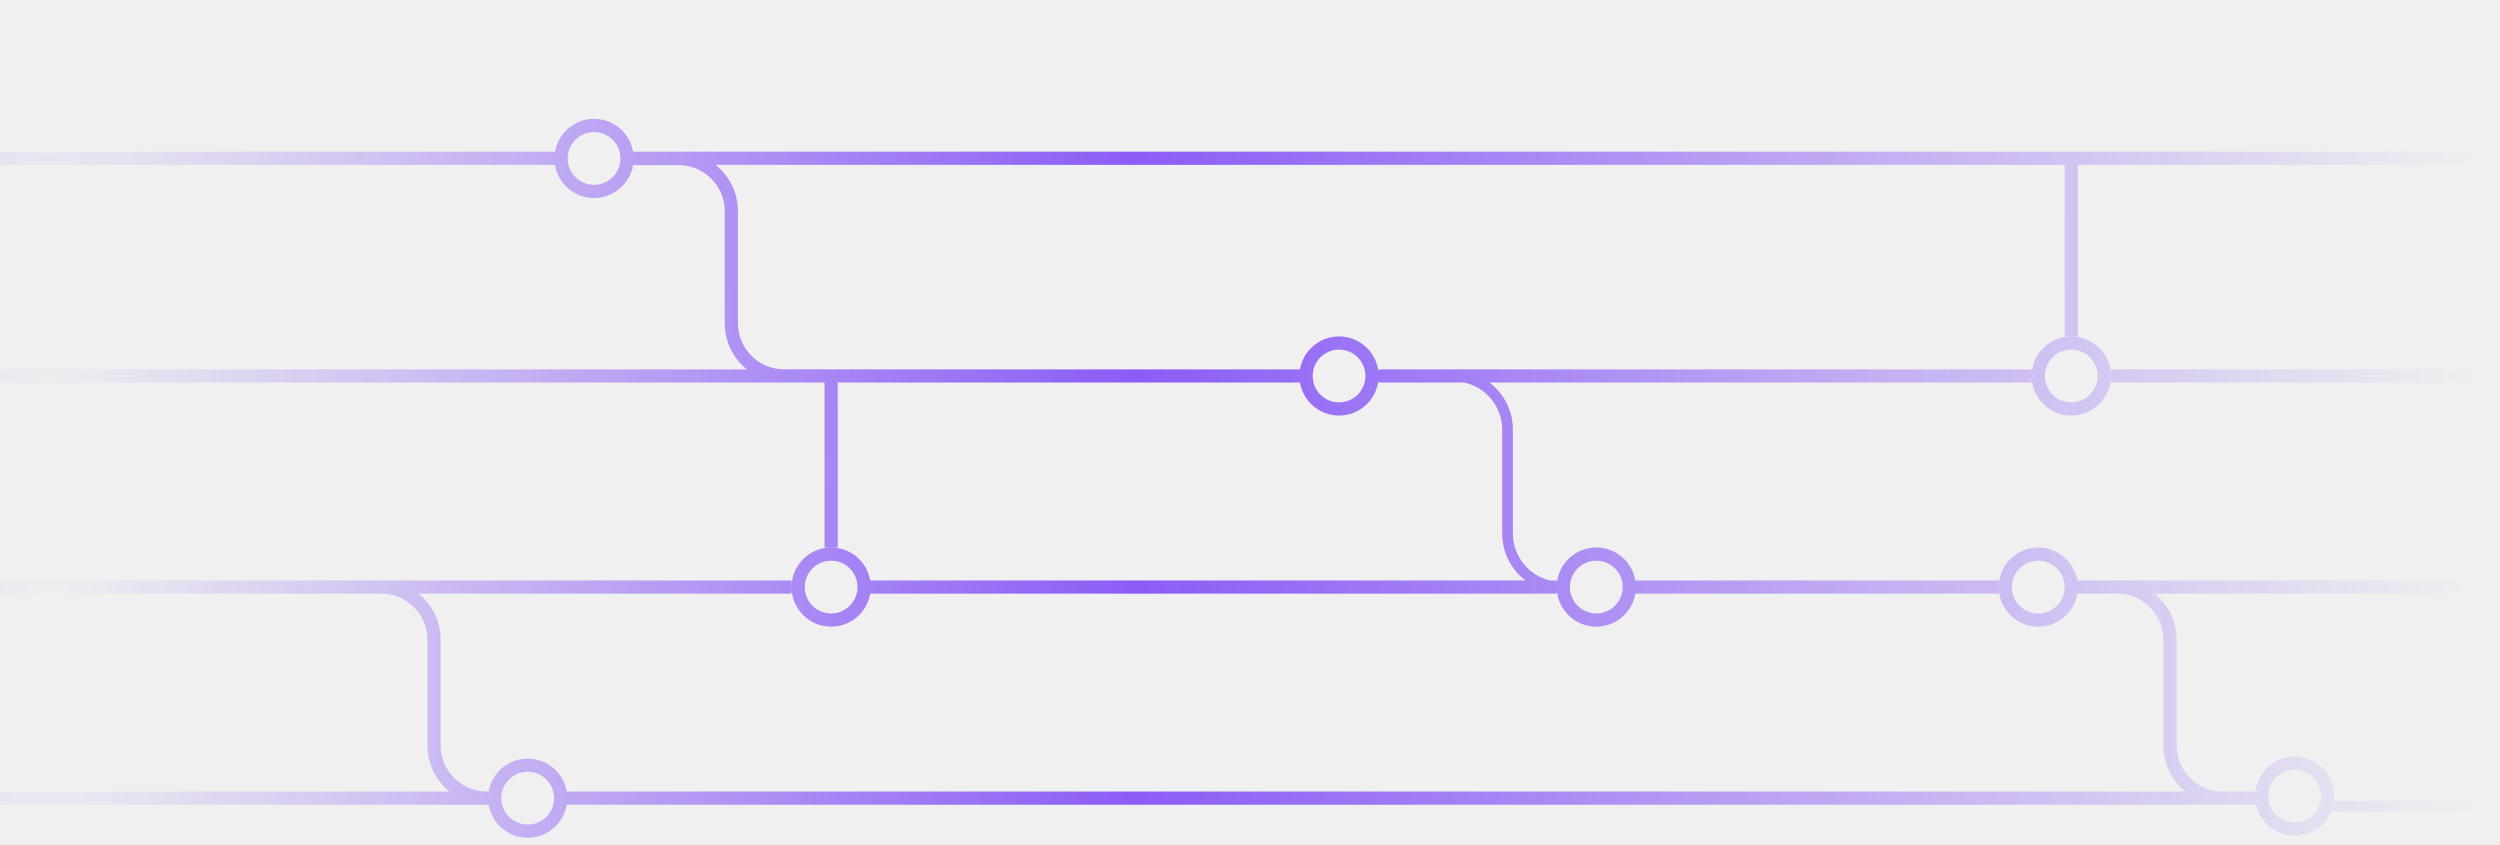
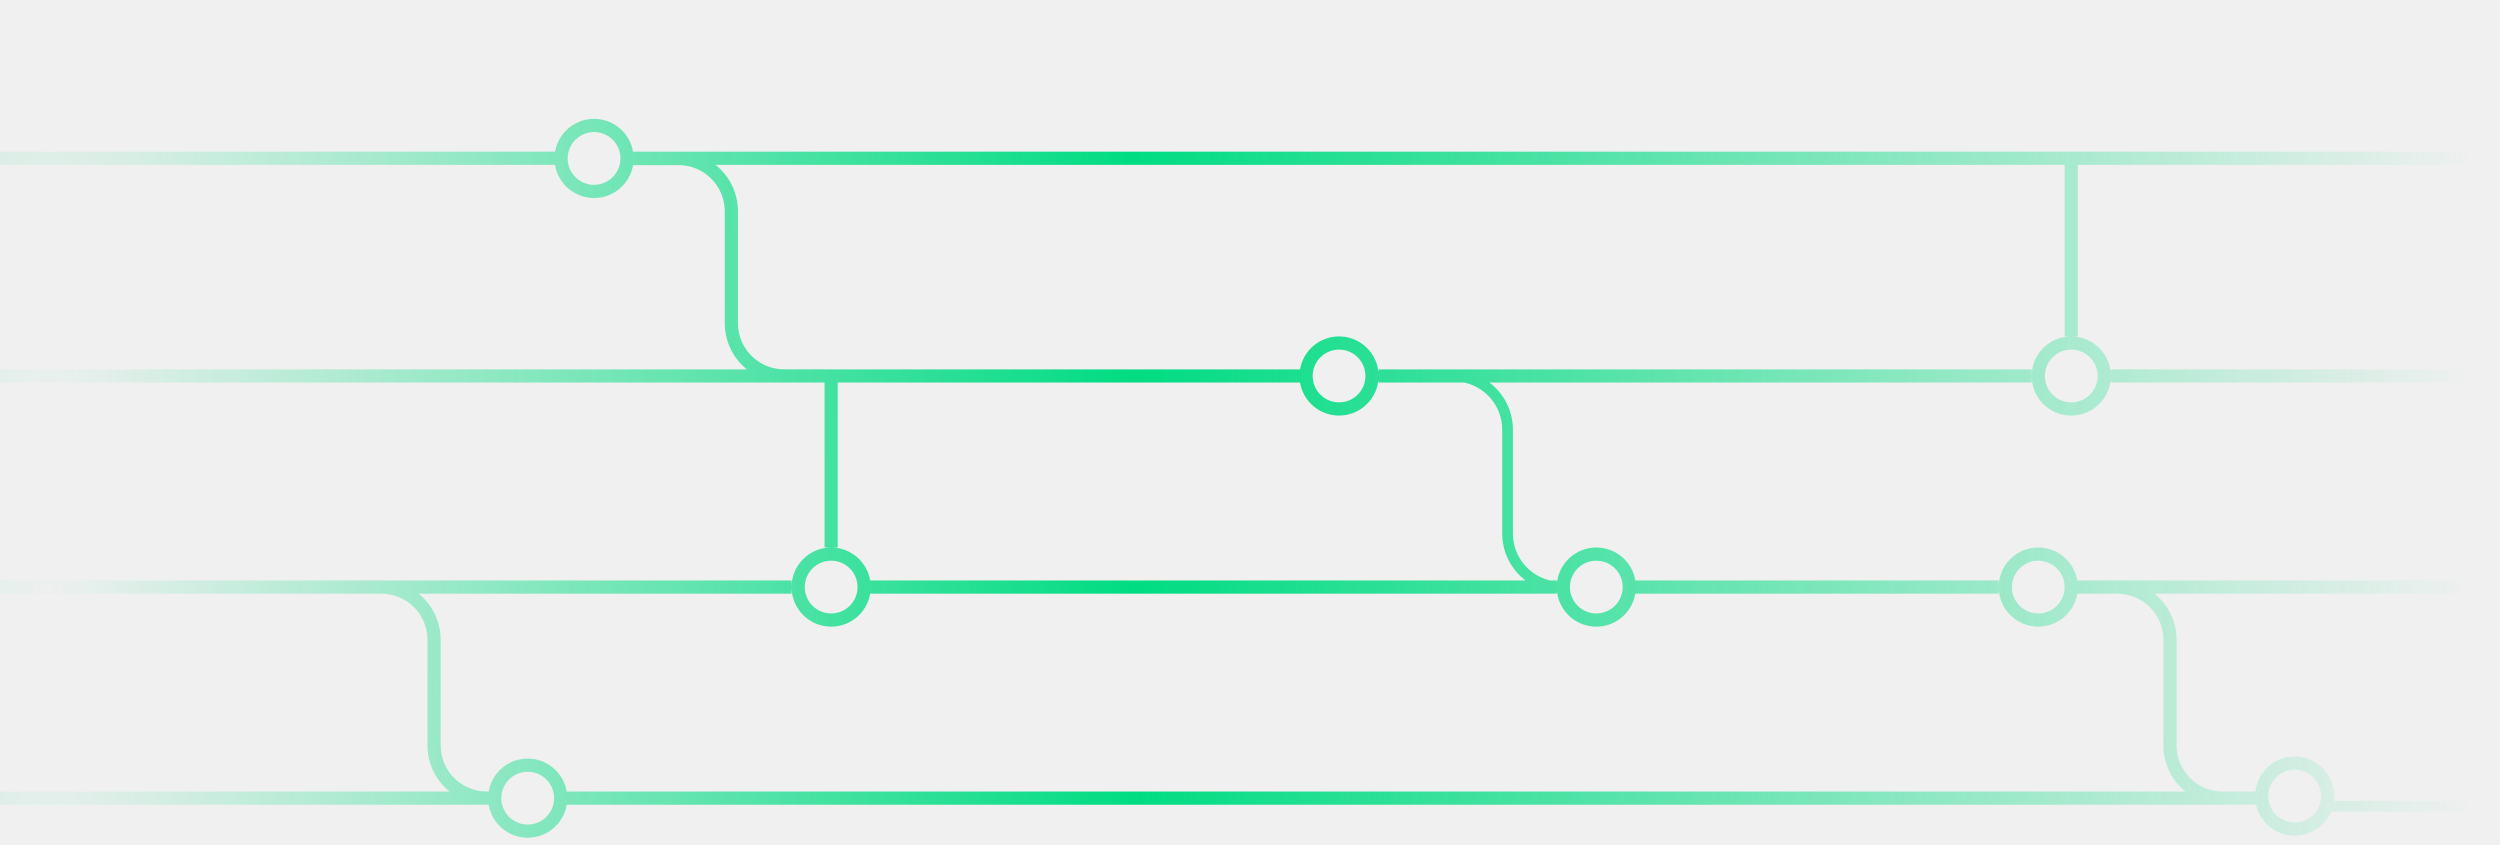
<svg xmlns="http://www.w3.org/2000/svg" width="379" height="128" viewBox="0 0 379 128" fill="none">
  <g clip-path="url(#clip0_196_22383)">
    <path fill-rule="evenodd" clip-rule="evenodd" d="M95.752 -7.376H487.831V-9H95.752V-7.376ZM487 24.996H315V50.996H313V24.996H108.483C110.549 26.645 111.872 29.185 111.872 32.033V48.992C111.872 52.858 115.006 55.992 118.872 55.992H125V55.996H197.084C197.561 53.16 200.028 51 203 51C206.044 51 208.558 53.267 208.948 56.204H209V55.996H308V57V57.996H225.795C227.958 59.626 229.357 62.216 229.357 65.133V80.882C229.357 84.348 231.771 87.251 235.009 88H236V88.158L236.058 88.163C236.465 85.246 238.97 83 242 83C244.973 83 247.441 85.162 247.917 88H303V89V90H247.917C247.441 92.838 244.973 95 242 95C238.954 95 236.439 92.731 236.052 89.791L236 89.787V90H131.917C131.441 92.838 128.973 95 126 95C122.686 95 120 92.314 120 89C120 85.686 122.686 83 126 83C128.973 83 131.441 85.162 131.917 88H231.271C229.121 86.369 227.734 83.788 227.734 80.882V65.133C227.734 61.637 225.277 58.714 221.996 57.996H209V57.827H208.943C208.54 60.75 206.033 63 203 63C200.026 63 197.557 60.836 197.082 57.996H127V83H126H125V57.996H-108V55.996H113.22C111.178 54.346 109.872 51.822 109.872 48.992V32.033C109.872 28.167 106.738 25.033 102.872 25.033H95.973C95.492 27.864 93.027 30.02 90.059 30.02C87.077 30.02 84.604 27.845 84.138 24.996H-108V22.996H84.145C84.631 20.17 87.094 18.02 90.059 18.02C93.023 18.02 95.486 20.17 95.972 22.996H487V24.996ZM342.019 122H342H336.972H85.917C85.441 124.838 82.973 127 80 127C77.027 127 74.559 124.838 74.083 122H73.805H-108V120H68.147C66.109 118.35 64.805 115.827 64.805 113V97C64.805 93.134 61.671 90 57.805 90H46V89.996H-108V87.996H120V89V89.996H63.457C65.499 91.646 66.805 94.171 66.805 97V113C66.805 116.866 69.939 120 73.805 120H74.083C74.559 117.162 77.027 115 80 115C82.973 115 85.441 117.162 85.917 120H331.314C329.275 118.35 327.972 115.827 327.972 113V97C327.972 93.134 324.838 90 320.972 90H314.917C314.441 92.838 311.973 95 309 95C305.686 95 303 92.314 303 89C303 85.686 305.686 83 309 83C311.973 83 314.441 85.162 314.917 88H320.972H373V90H326.629C328.668 91.65 329.972 94.173 329.972 97V113C329.972 116.866 333.106 120 336.972 120H341.914C342.256 117.011 344.794 114.689 347.875 114.689C351.189 114.689 353.875 117.376 353.875 120.689C353.875 120.934 353.86 121.176 353.832 121.413H487.831V123.036H353.399C352.485 125.184 350.356 126.689 347.875 126.689C345.011 126.689 342.616 124.683 342.019 122ZM308 57C308 53.686 310.686 51 314 51C317.262 51 319.916 53.603 319.998 56.845V55.996H486.998V57.996H319.998V57.155C319.916 60.397 317.262 63 314 63C310.686 63 308 60.314 308 57ZM242 85C244.209 85 246 86.791 246 89C246 91.209 244.209 93 242 93C239.791 93 238 91.209 238 89C238 86.791 239.791 85 242 85ZM126 85C128.209 85 130 86.791 130 89C130 91.209 128.209 93 126 93C123.791 93 122 91.209 122 89C122 86.791 123.791 85 126 85ZM76 121C76 118.791 77.791 117 80 117C82.209 117 84 118.791 84 121C84 123.209 82.209 125 80 125C77.791 125 76 123.209 76 121ZM199 57C199 54.791 200.791 53 203 53C205.209 53 207 54.791 207 57C207 59.209 205.209 61 203 61C200.791 61 199 59.209 199 57ZM90.059 20.02C87.85 20.02 86.059 21.81 86.059 24.02C86.059 26.229 87.85 28.02 90.059 28.02C92.268 28.02 94.059 26.229 94.059 24.02C94.059 21.81 92.268 20.02 90.059 20.02ZM310 57C310 54.791 311.791 53 314 53C316.209 53 318 54.791 318 57C318 59.209 316.209 61 314 61C311.791 61 310 59.209 310 57ZM309 85C306.791 85 305 86.791 305 89C305 91.209 306.791 93 309 93C311.209 93 313 91.209 313 89C313 86.791 311.209 85 309 85ZM343.875 120.689C343.875 118.48 345.666 116.689 347.875 116.689C350.084 116.689 351.875 118.48 351.875 120.689C351.875 122.899 350.084 124.689 347.875 124.689C345.666 124.689 343.875 122.899 343.875 120.689Z" fill="url(#paint0_radial_196_22383)" />
  </g>
  <defs>
    <radialGradient id="paint0_radial_196_22383" cx="0" cy="0" r="1" gradientUnits="userSpaceOnUse" gradientTransform="translate(7.67145 80.3619) rotate(-0.333757) scale(367.313 1609.24)">
-       <stop stop-color="#8B5CF6" stop-opacity="0" />
-       <stop offset="0.448" stop-color="#8B5CF6" />
-       <stop offset="1" stop-color="#8B5CF6" stop-opacity="0" />
+       <stop stop-color="#00DC82" stop-opacity="0" />
+       <stop offset="0.448" stop-color="#00DC82" />
+       <stop offset="1" stop-color="#00DC82" stop-opacity="0" />
    </radialGradient>
    <clipPath id="clip0_196_22383">
      <rect width="379" height="128" fill="white" />
    </clipPath>
  </defs>
</svg>
